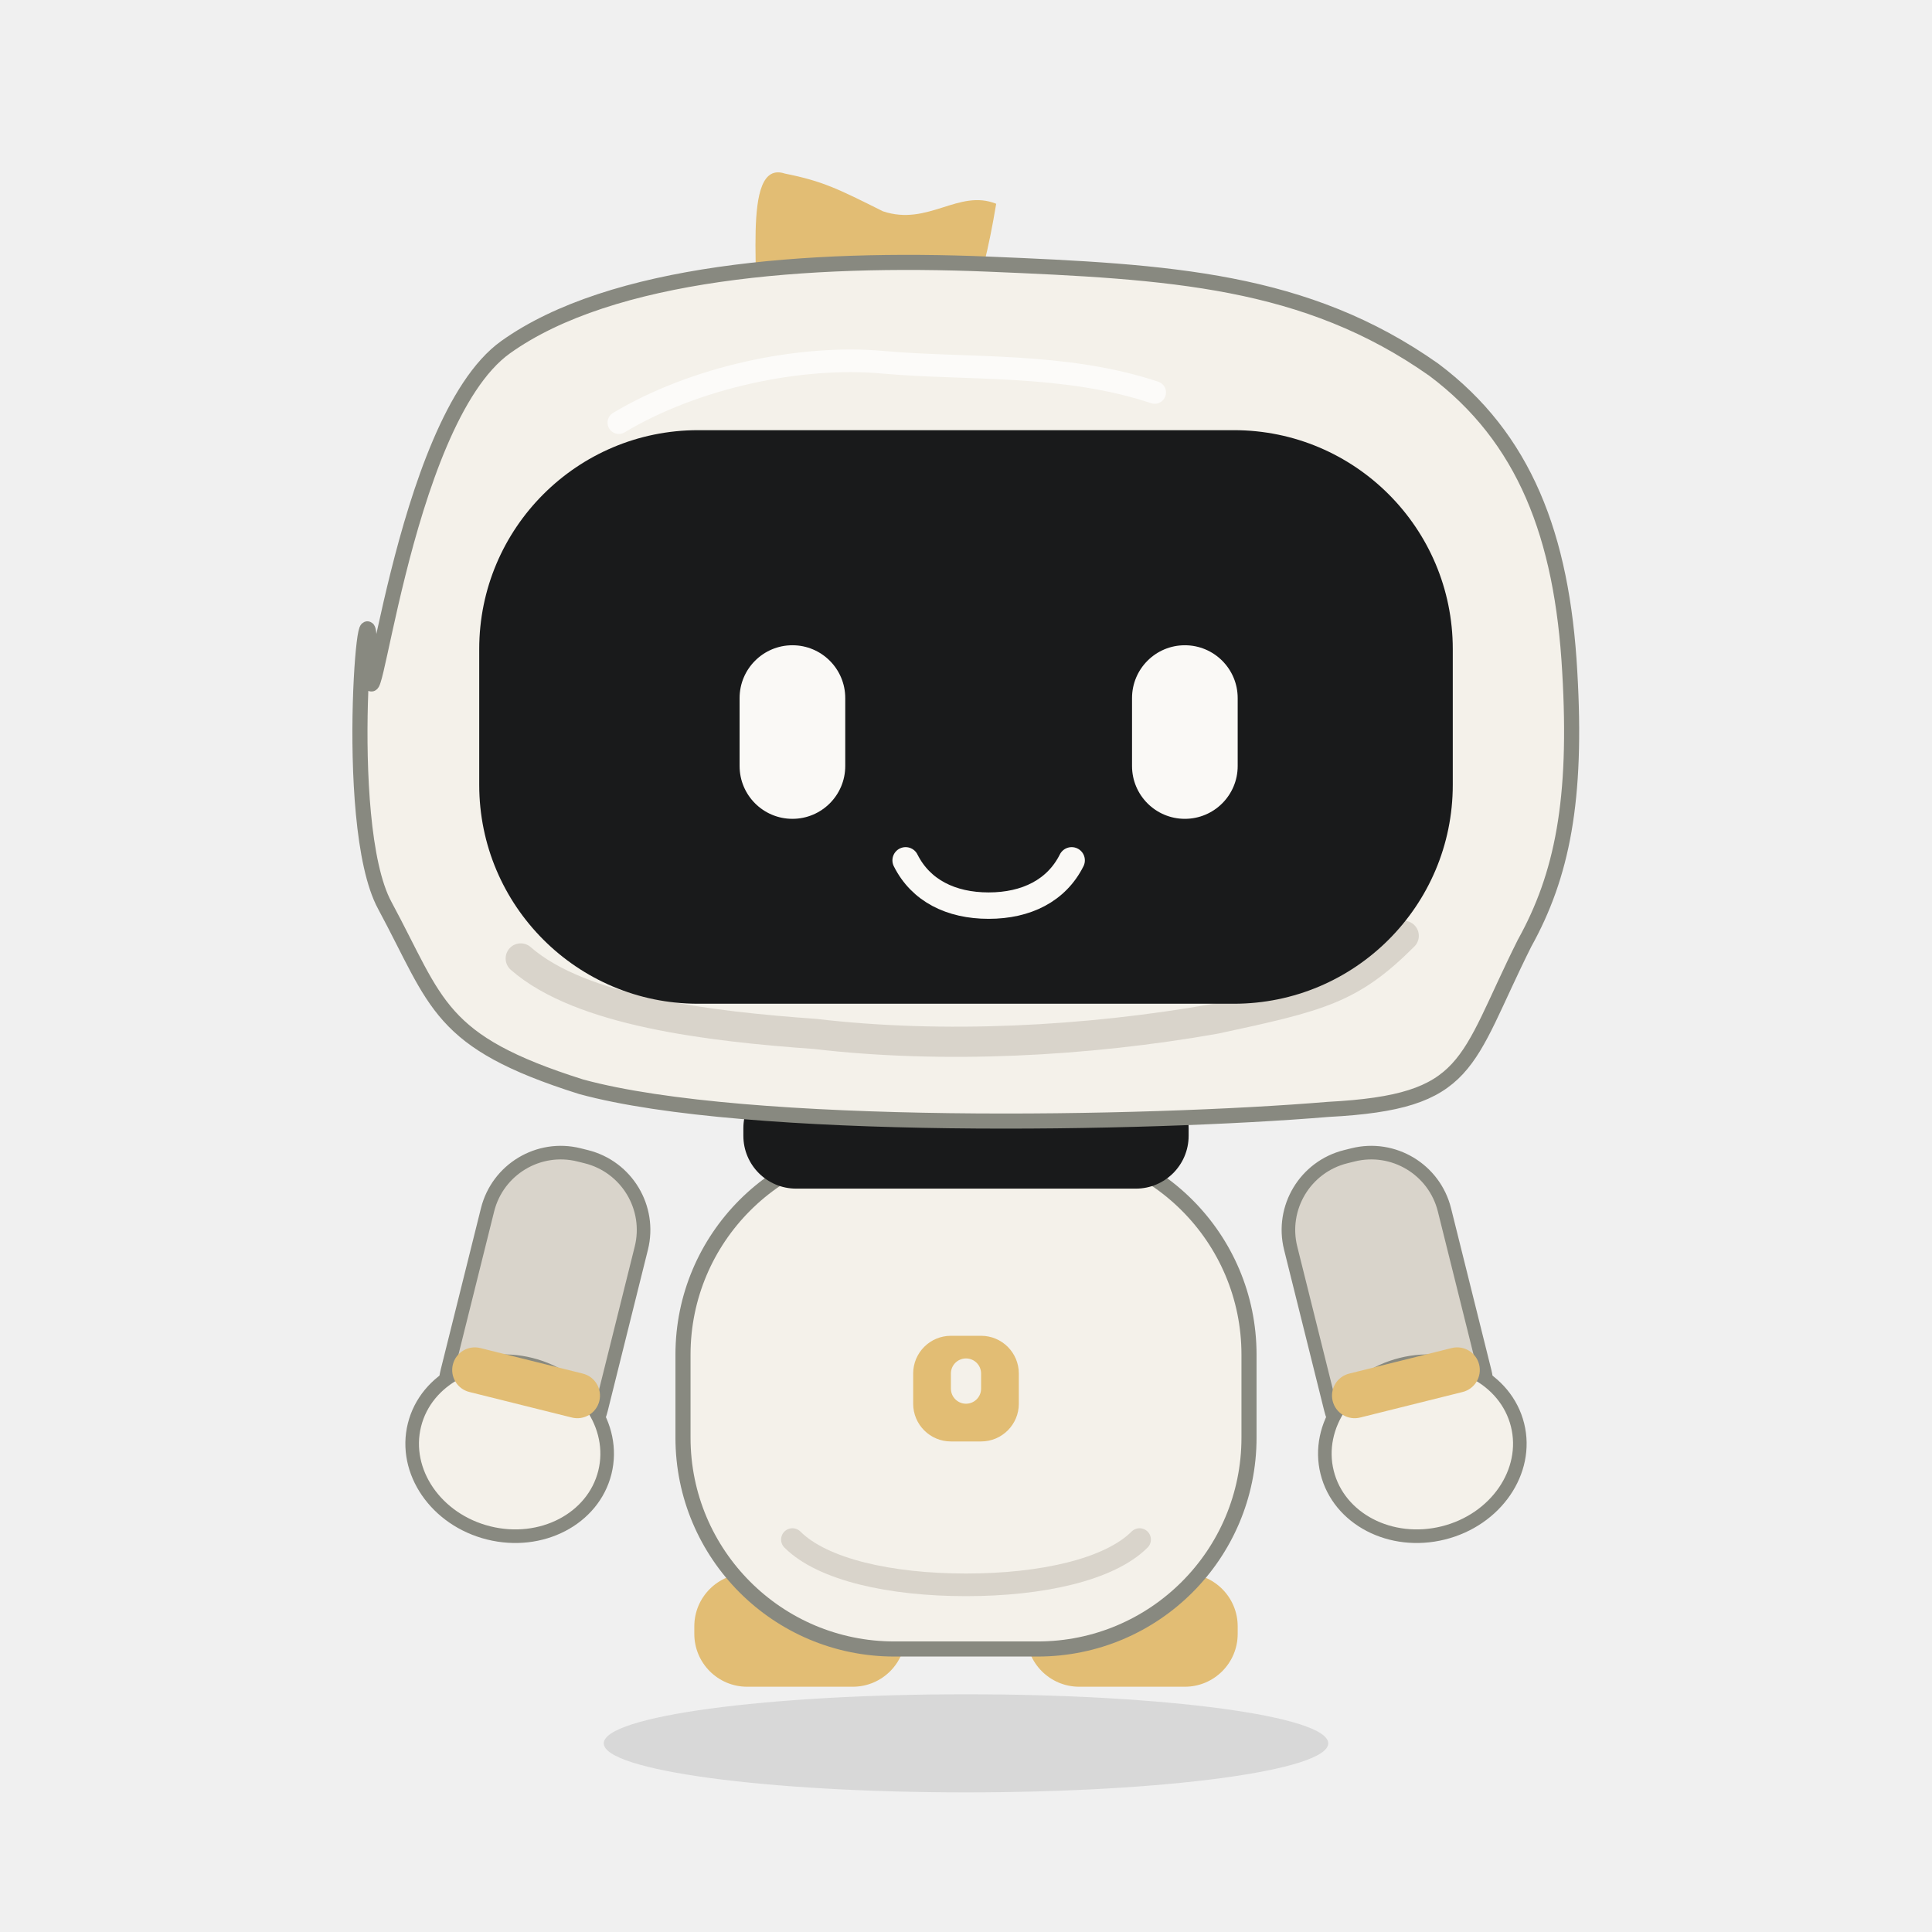
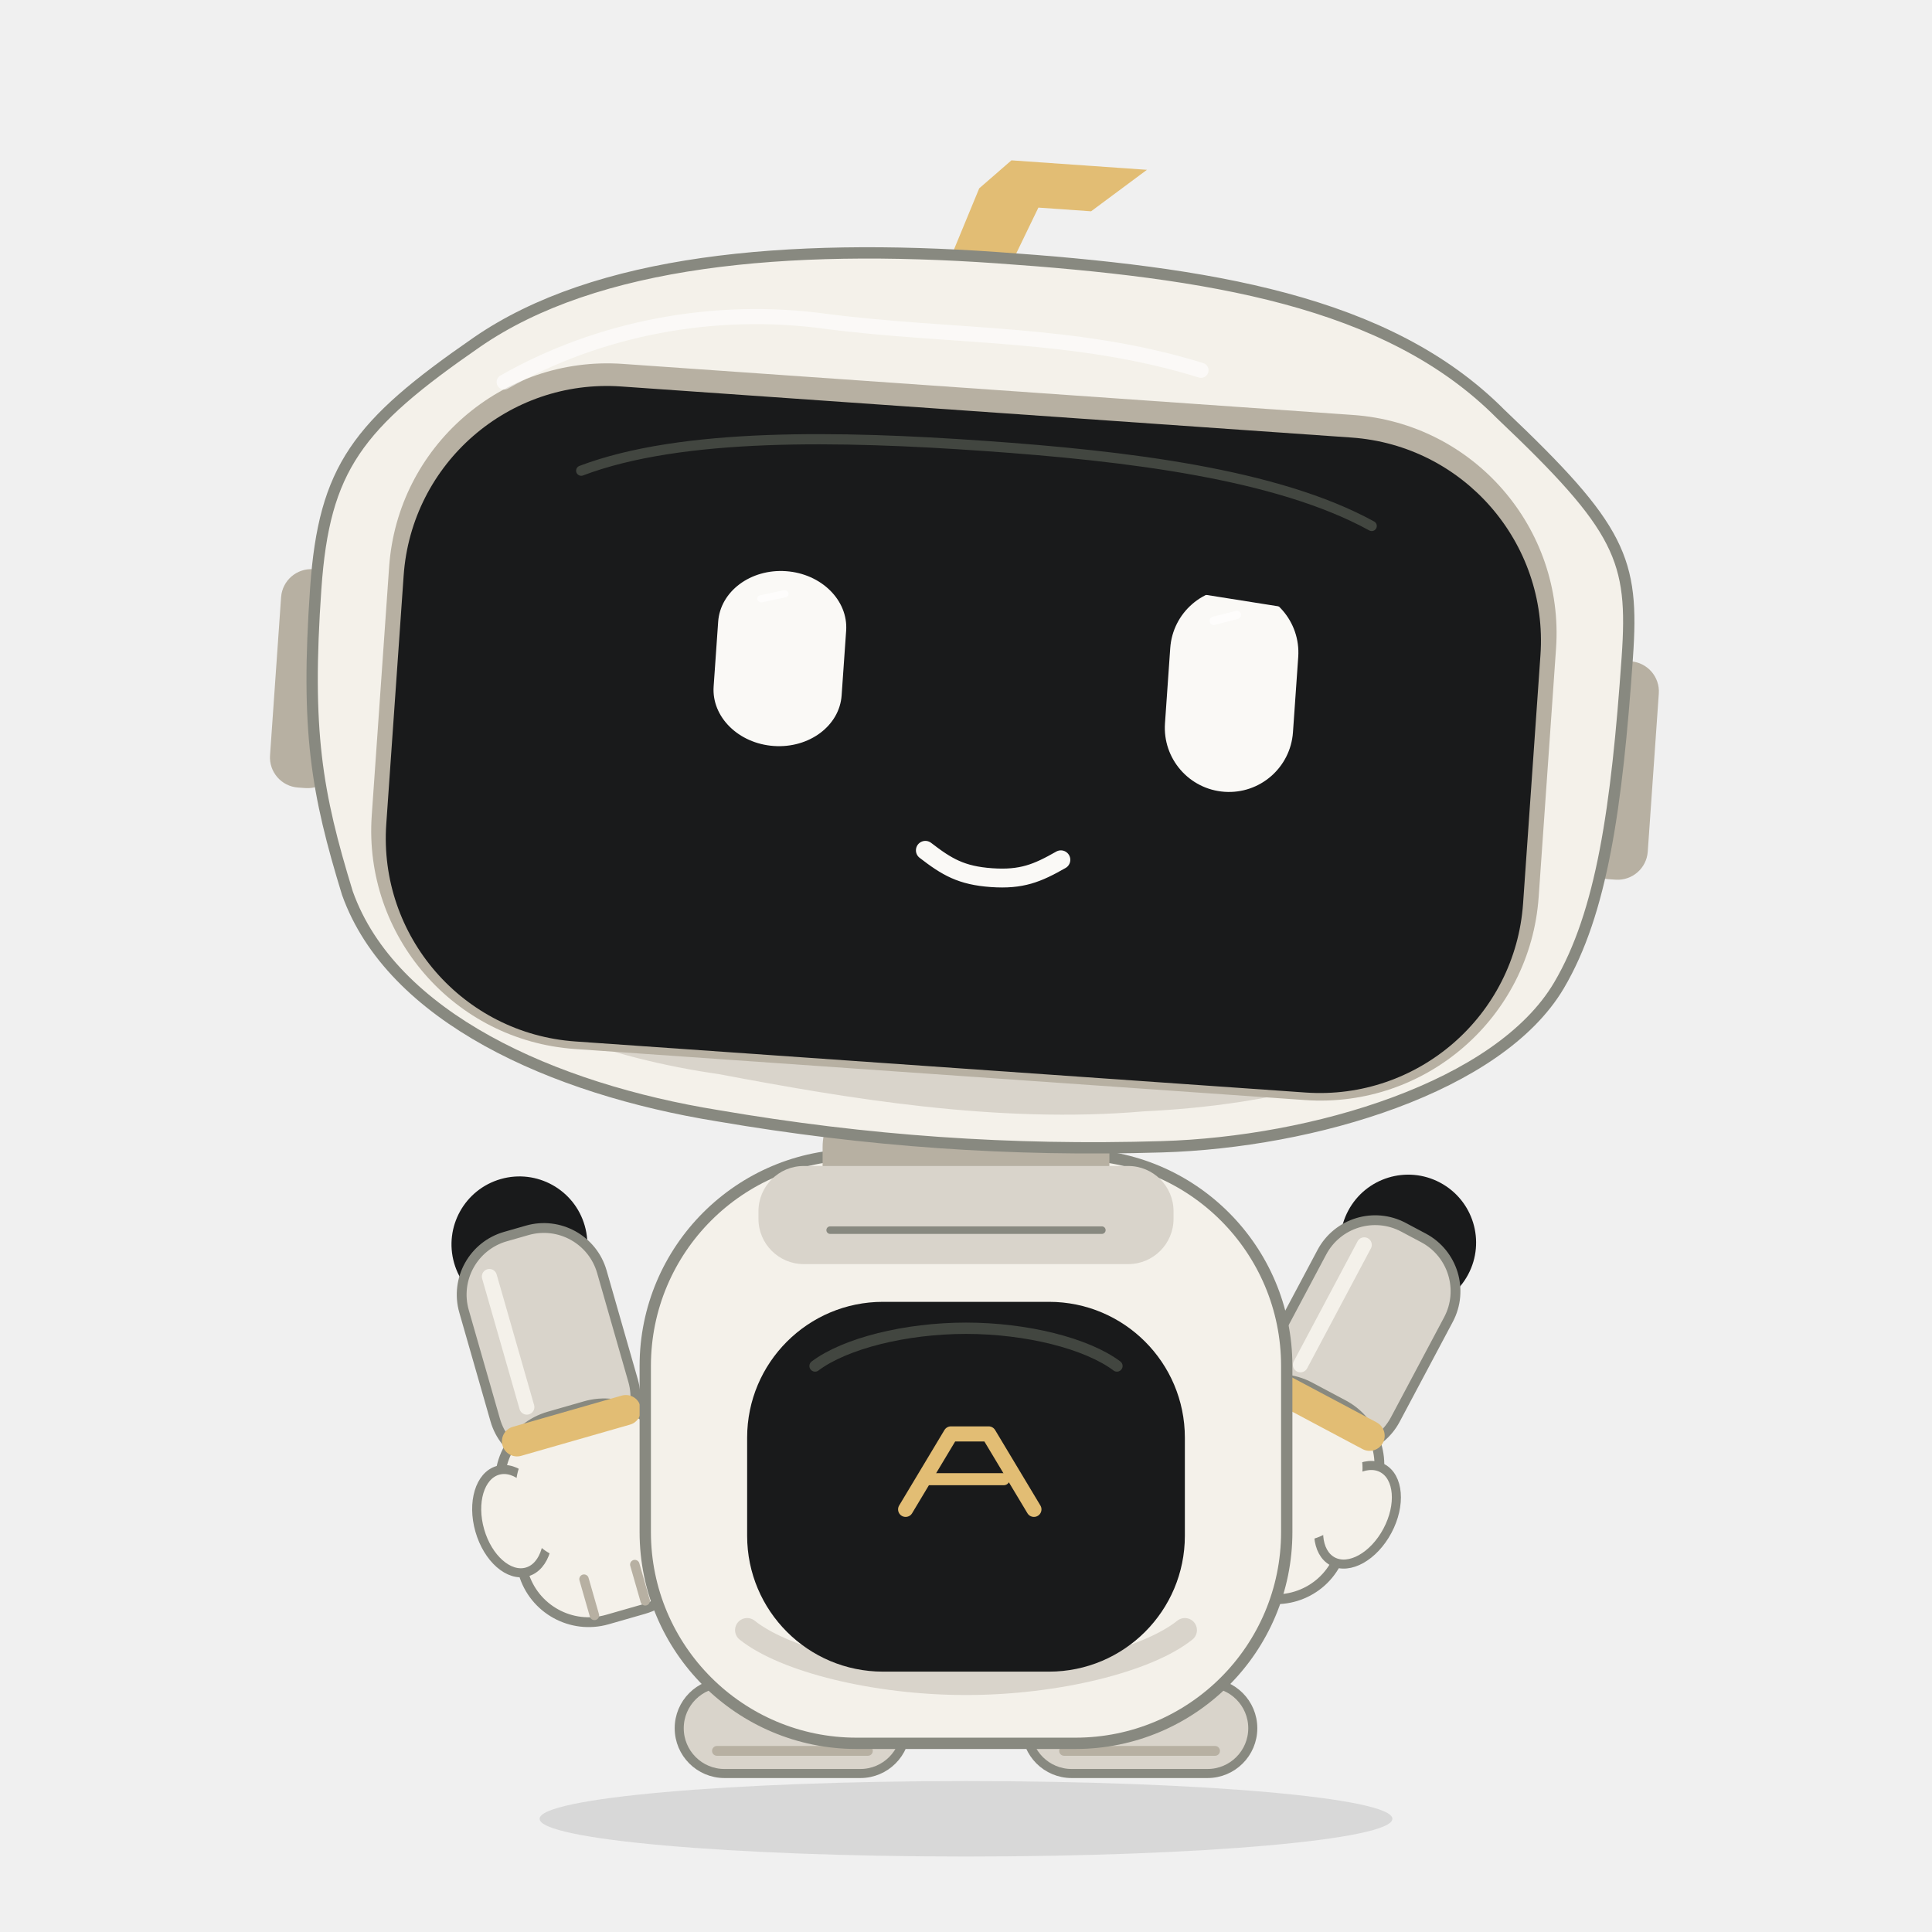
<svg xmlns="http://www.w3.org/2000/svg" viewBox="0 0 256 256" fill="none">
-   <g transform="translate(128 231) rotate(0) scale(1 1)">
-     <ellipse cx="0" cy="0" rx="48" ry="6.5" fill="#000000" stroke="none" stroke-width="0" stroke-linecap="round" stroke-linejoin="round" opacity="0.1" />
+   <g transform="translate(128 241) rotate(0) scale(1 1)">
+     <ellipse cx="0" cy="0" rx="56.5" ry="5" fill="#000000" stroke="none" stroke-width="0" stroke-linecap="round" stroke-linejoin="round" opacity="0.1" />
  </g>
-   <g transform="translate(128 132) rotate(0) scale(1 1)" />
-   <g transform="translate(128 132) rotate(0) scale(1 1)">
-     <g transform="translate(-22 84) rotate(0) scale(1 1)">
-       <path d="M -7 -7.5 C -7 -7.5 7 -7.5 7 -7.5 C 10.866 -7.5 14 -4.366 14 -0.5 C 14 -0.5 14 0.5 14 0.5 C 14 4.366 10.866 7.5 7 7.5 C 7 7.5 -7 7.5 -7 7.5 C -10.866 7.5 -14 4.366 -14 0.5 C -14 0.5 -14 -0.5 -14 -0.5 C -14 -4.366 -10.866 -7.5 -7 -7.5 Z" fill="#E2BD74" stroke="none" stroke-width="1" stroke-linecap="round" stroke-linejoin="round" opacity="1" />
+   <g transform="translate(128 139) rotate(0) scale(1 1)" />
+   <g transform="translate(128 139) rotate(0) scale(1 1)">
+     <g transform="translate(-23 90) rotate(0) scale(1 1)">
+       <path d="M -9 -6 C -9 -6 9 -6 9 -6 C 12.314 -6 15 -3.314 15 0 C 15 0 15 0 15 0 C 15 3.314 12.314 6 9 6 C 9 6 -9 6 -9 6 C -12.314 6 -15 3.314 -15 0 C -15 0 -15 0 -15 0 C -15 -3.314 -12.314 -6 -9 -6 Z" fill="#D9D4CB" stroke="#888980" stroke-width="1.2" stroke-linecap="round" stroke-linejoin="round" opacity="1" />
+       <path d="M -10 3 C -10 3 10 3 10 3" fill="none" stroke="#B7B0A2" stroke-width="1.3" stroke-linecap="round" stroke-linejoin="round" opacity="1" />
    </g>
  </g>
-   <g transform="translate(128 132) rotate(0) scale(1 1)">
-     <g transform="translate(22 84) rotate(0) scale(1 1)">
-       <path d="M -7 -7.5 C -7 -7.5 7 -7.5 7 -7.5 C 10.866 -7.5 14 -4.366 14 -0.5 C 14 -0.5 14 0.5 14 0.5 C 14 4.366 10.866 7.5 7 7.5 C 7 7.5 -7 7.5 -7 7.5 C -10.866 7.5 -14 4.366 -14 0.5 C -14 0.5 -14 -0.5 -14 -0.5 C -14 -4.366 -10.866 -7.5 -7 -7.5 Z" fill="#E2BD74" stroke="none" stroke-width="1" stroke-linecap="round" stroke-linejoin="round" opacity="1" />
+   <g transform="translate(128 139) rotate(0) scale(1 1)">
+     <g transform="translate(23 90) rotate(0) scale(1 1)">
+       <path d="M -9 -6 C -9 -6 9 -6 9 -6 C 12.314 -6 15 -3.314 15 0 C 15 0 15 0 15 0 C 15 3.314 12.314 6 9 6 C 9 6 -9 6 -9 6 C -12.314 6 -15 3.314 -15 0 C -15 0 -15 0 -15 0 C -15 -3.314 -12.314 -6 -9 -6 Z" fill="#D9D4CB" stroke="#888980" stroke-width="1.2" stroke-linecap="round" stroke-linejoin="round" opacity="1" />
+       <path d="M -10 3 C -10 3 10 3 10 3" fill="none" stroke="#B7B0A2" stroke-width="1.3" stroke-linecap="round" stroke-linejoin="round" opacity="1" />
    </g>
  </g>
-   <g transform="translate(128 132) rotate(0) scale(1 1)">
-     <g transform="translate(-52 26) rotate(14) scale(1 1)">
-       <path d="M -0.5 -5 C -0.5 -5 0.5 -5 0.5 -5 C 6.023 -5 10.5 -0.523 10.5 5 C 10.5 5 10.5 27 10.5 27 C 10.5 32.523 6.023 37 0.5 37 C 0.5 37 -0.5 37 -0.5 37 C -6.023 37 -10.5 32.523 -10.5 27 C -10.5 27 -10.5 5 -10.5 5 C -10.5 -0.523 -6.023 -5 -0.5 -5 Z" fill="#D9D4CB" stroke="#888980" stroke-width="1.8" stroke-linecap="round" stroke-linejoin="round" opacity="1" />
-       <ellipse cx="0" cy="35" rx="13" ry="11.5" fill="#F4F1EA" stroke="#888980" stroke-width="1.8" stroke-linecap="round" stroke-linejoin="round" opacity="1" />
-       <path d="M -7 23 C -7 23 7 23 7 23 C 8.657 23 10 24.343 10 26 C 10 26 10 26 10 26 C 10 27.657 8.657 29 7 29 C 7 29 -7 29 -7 29 C -8.657 29 -10 27.657 -10 26 C -10 26 -10 26 -10 26 C -10 24.343 -8.657 23 -7 23 Z" fill="#E2BD74" stroke="none" stroke-width="1" stroke-linecap="round" stroke-linejoin="round" opacity="1" />
+   <g transform="translate(128 139) rotate(0) scale(1 1)">
+     <g transform="translate(-60 23) rotate(-16) scale(1 1)">
+       <ellipse cx="0" cy="3" rx="9" ry="9" fill="#191A1B" stroke="none" stroke-width="1" stroke-linecap="round" stroke-linejoin="round" opacity="1" />
+       <path d="M -1.5 1.5 C -1.5 1.5 1.5 1.5 1.5 1.5 C 5.918 1.5 9.5 5.082 9.5 9.5 C 9.5 9.5 9.5 24.5 9.5 24.5 C 9.5 28.918 5.918 32.5 1.5 32.5 C 1.5 32.5 -1.5 32.5 -1.5 32.5 C -5.918 32.5 -9.5 28.918 -9.5 24.5 C -9.5 24.5 -9.5 9.5 -9.5 9.5 C -9.5 5.082 -5.918 1.5 -1.5 1.5 Z" fill="#D9D4CB" stroke="#888980" stroke-width="1.3" stroke-linecap="round" stroke-linejoin="round" opacity="1" />
+       <path d="M -5 6 C -5 6 -5 24 -5 24" fill="none" stroke="#F4F1EA" stroke-width="2" stroke-linecap="round" stroke-linejoin="round" opacity="1" />
+       <path d="M -2.5 26 C -2.5 26 2.5 26 2.5 26 C 7.471 26 11.5 30.029 11.5 35 C 11.5 35 11.5 45 11.5 45 C 11.5 49.971 7.471 54 2.5 54 C 2.5 54 -2.5 54 -2.5 54 C -7.471 54 -11.5 49.971 -11.5 45 C -11.5 45 -11.5 35 -11.5 35 C -11.5 30.029 -7.471 26 -2.5 26 Z" fill="#F4F1EA" stroke="#888980" stroke-width="1.3" stroke-linecap="round" stroke-linejoin="round" opacity="1" />
+       <ellipse cx="-11" cy="38" rx="4.5" ry="7" fill="#F4F1EA" stroke="#888980" stroke-width="1.2" stroke-linecap="round" stroke-linejoin="round" opacity="1" />
+       <path d="M -2.5 28.5 C -2.5 28.5 2.5 28.5 2.5 28.5 C 6.366 28.5 9.5 31.634 9.5 35.5 C 9.5 35.5 9.5 38.5 9.5 38.5 C 9.5 42.366 6.366 45.5 2.5 45.5 C 2.5 45.5 -2.5 45.5 -2.5 45.5 C -6.366 45.5 -9.5 42.366 -9.5 38.5 C -9.5 38.5 -9.5 35.5 -9.5 35.5 C -9.5 31.634 -6.366 28.5 -2.5 28.5 Z" fill="#F4F1EA" stroke="none" stroke-width="1" stroke-linecap="round" stroke-linejoin="round" opacity="1" />
+       <path d="M -4 48 C -4 48 -4 53 -4 53" fill="none" stroke="#B7B0A2" stroke-width="1.25" stroke-linecap="round" stroke-linejoin="round" opacity="1" />
+       <path d="M 3 48 C 3 48 3 53 3 53" fill="none" stroke="#B7B0A2" stroke-width="1.25" stroke-linecap="round" stroke-linejoin="round" opacity="1" />
+       <path d="M -7.5 26 C -7.5 26 7.5 26 7.5 26 C 8.605 26 9.5 26.895 9.5 28 C 9.5 28 9.5 28 9.5 28 C 9.5 29.105 8.605 30 7.5 30 C 7.5 30 -7.5 30 -7.5 30 C -8.605 30 -9.5 29.105 -9.5 28 C -9.5 28 -9.5 28 -9.5 28 C -9.5 26.895 -8.605 26 -7.5 26 Z" fill="#E2BD74" stroke="none" stroke-width="1" stroke-linecap="round" stroke-linejoin="round" opacity="1" />
    </g>
  </g>
-   <g transform="translate(128 132) rotate(0) scale(1 1)">
-     <g transform="translate(52 26) rotate(-14) scale(1 1)">
-       <path d="M -0.5 -5 C -0.5 -5 0.5 -5 0.5 -5 C 6.023 -5 10.5 -0.523 10.5 5 C 10.5 5 10.5 27 10.5 27 C 10.5 32.523 6.023 37 0.5 37 C 0.5 37 -0.5 37 -0.5 37 C -6.023 37 -10.5 32.523 -10.5 27 C -10.5 27 -10.5 5 -10.5 5 C -10.5 -0.523 -6.023 -5 -0.5 -5 Z" fill="#D9D4CB" stroke="#888980" stroke-width="1.8" stroke-linecap="round" stroke-linejoin="round" opacity="1" />
-       <ellipse cx="0" cy="35" rx="13" ry="11.5" fill="#F4F1EA" stroke="#888980" stroke-width="1.8" stroke-linecap="round" stroke-linejoin="round" opacity="1" />
-       <path d="M -7 23 C -7 23 7 23 7 23 C 8.657 23 10 24.343 10 26 C 10 26 10 26 10 26 C 10 27.657 8.657 29 7 29 C 7 29 -7 29 -7 29 C -8.657 29 -10 27.657 -10 26 C -10 26 -10 26 -10 26 C -10 24.343 -8.657 23 -7 23 Z" fill="#E2BD74" stroke="none" stroke-width="1" stroke-linecap="round" stroke-linejoin="round" opacity="1" />
+   <g transform="translate(128 139) rotate(0) scale(1 1)">
+     <g transform="translate(60 23) rotate(28) scale(1 1)">
+       <ellipse cx="0" cy="3" rx="9" ry="9" fill="#191A1B" stroke="none" stroke-width="1" stroke-linecap="round" stroke-linejoin="round" opacity="1" />
+       <path d="M -1.5 1.5 C -1.5 1.5 1.5 1.5 1.5 1.5 C 5.918 1.5 9.5 5.082 9.5 9.5 C 9.5 9.5 9.5 24.5 9.5 24.5 C 9.5 28.918 5.918 32.5 1.5 32.5 C 1.5 32.5 -1.5 32.5 -1.5 32.5 C -5.918 32.5 -9.5 28.918 -9.5 24.5 C -9.5 24.5 -9.5 9.5 -9.5 9.5 C -9.5 5.082 -5.918 1.5 -1.5 1.5 Z" fill="#D9D4CB" stroke="#888980" stroke-width="1.3" stroke-linecap="round" stroke-linejoin="round" opacity="1" />
+       <path d="M -5 6 C -5 6 -5 24 -5 24" fill="none" stroke="#F4F1EA" stroke-width="2" stroke-linecap="round" stroke-linejoin="round" opacity="1" />
+       <path d="M -2.5 26 C -2.5 26 2.5 26 2.5 26 C 7.471 26 11.5 30.029 11.5 35 C 11.5 35 11.5 45 11.5 45 C 11.5 49.971 7.471 54 2.5 54 C 2.5 54 -2.5 54 -2.5 54 C -7.471 54 -11.5 49.971 -11.5 45 C -11.5 45 -11.5 35 -11.5 35 C -11.5 30.029 -7.471 26 -2.5 26 Z" fill="#F4F1EA" stroke="#888980" stroke-width="1.3" stroke-linecap="round" stroke-linejoin="round" opacity="1" />
+       <ellipse cx="11" cy="38" rx="4.5" ry="7" fill="#F4F1EA" stroke="#888980" stroke-width="1.2" stroke-linecap="round" stroke-linejoin="round" opacity="1" />
+       <path d="M -2.5 28.5 C -2.5 28.5 2.5 28.5 2.5 28.5 C 6.366 28.5 9.5 31.634 9.5 35.5 C 9.5 35.5 9.5 38.5 9.5 38.5 C 9.5 42.366 6.366 45.5 2.5 45.5 C 2.5 45.5 -2.5 45.5 -2.5 45.5 C -6.366 45.5 -9.5 42.366 -9.5 38.5 C -9.5 38.5 -9.5 35.5 -9.5 35.5 C -9.5 31.634 -6.366 28.5 -2.5 28.5 Z" fill="#F4F1EA" stroke="none" stroke-width="1" stroke-linecap="round" stroke-linejoin="round" opacity="1" />
+       <path d="M -4 48 C -4 48 -4 53 -4 53" fill="none" stroke="#B7B0A2" stroke-width="1.25" stroke-linecap="round" stroke-linejoin="round" opacity="1" />
+       <path d="M 3 48 C 3 48 3 53 3 53" fill="none" stroke="#B7B0A2" stroke-width="1.25" stroke-linecap="round" stroke-linejoin="round" opacity="1" />
+       <path d="M -7.5 26 C -7.5 26 7.5 26 7.5 26 C 8.605 26 9.5 26.895 9.5 28 C 9.5 28 9.5 28 9.5 28 C 9.5 29.105 8.605 30 7.5 30 C 7.5 30 -7.5 30 -7.5 30 C -8.605 30 -9.5 29.105 -9.5 28 C -9.5 28 -9.5 28 -9.5 28 C -9.5 26.895 -8.605 26 -7.5 26 Z" fill="#E2BD74" stroke="none" stroke-width="1" stroke-linecap="round" stroke-linejoin="round" opacity="1" />
    </g>
  </g>
-   <g transform="translate(128 132) rotate(0) scale(1 1)">
+   <g transform="translate(128 139) rotate(0) scale(1 1)">
    <g transform="translate(0 53) rotate(0) scale(1 1)">
-       <path d="M -9.5 -33.5 C -9.5 -33.5 9.5 -33.5 9.5 -33.5 C 24.964 -33.5 37.5 -20.964 37.5 -5.5 C 37.5 -5.5 37.5 5.5 37.5 5.5 C 37.5 20.964 24.964 33.5 9.5 33.5 C 9.5 33.5 -9.5 33.5 -9.5 33.5 C -24.964 33.5 -37.5 20.964 -37.5 5.5 C -37.5 5.5 -37.5 -5.5 -37.5 -5.5 C -37.5 -20.964 -24.964 -33.5 -9.5 -33.5 Z" fill="#F4F1EA" stroke="#888980" stroke-width="2" stroke-linecap="round" stroke-linejoin="round" opacity="1" />
-       <path d="M -23 19 C -19 23 -10 25 0 25 C 10 25 19 23 23 19" fill="none" stroke="#D9D4CB" stroke-width="3" stroke-linecap="round" stroke-linejoin="round" opacity="1" />
+       <path d="M -14.5 -39 C -14.5 -39 14.5 -39 14.5 -39 C 29.964 -39 42.5 -26.464 42.5 -11 C 42.5 -11 42.5 11 42.5 11 C 42.5 26.464 29.964 39 14.5 39 C 14.5 39 -14.5 39 -14.5 39 C -29.964 39 -42.5 26.464 -42.5 11 C -42.5 11 -42.5 -11 -42.5 -11 C -42.5 -26.464 -29.964 -39 -14.5 -39 Z" fill="#F4F1EA" stroke="#888980" stroke-width="1.5" stroke-linecap="round" stroke-linejoin="round" opacity="1" />
+       <path d="M -29 24 C -24 28 -12 31 0 31 C 12 31 24 28 29 24" fill="none" stroke="#D9D4CB" stroke-width="3.2" stroke-linecap="round" stroke-linejoin="round" opacity="1" />
+       <path d="M -11 -19.5 C -11 -19.5 11 -19.5 11 -19.5 C 20.941 -19.5 29 -11.441 29 -1.5 C 29 -1.5 29 11.5 29 11.5 C 29 21.441 20.941 29.5 11 29.5 C 11 29.5 -11 29.5 -11 29.5 C -20.941 29.5 -29 21.441 -29 11.5 C -29 11.5 -29 -1.5 -29 -1.5 C -29 -11.441 -20.941 -19.5 -11 -19.5 Z" fill="#191A1B" stroke="none" stroke-width="1" stroke-linecap="round" stroke-linejoin="round" opacity="1" />
+       <path d="M -20 -11 C -16 -14 -8 -16 0 -16 C 8 -16 16 -14 20 -11" fill="none" stroke="#424640" stroke-width="1.5" stroke-linecap="round" stroke-linejoin="round" opacity="1" />
    </g>
  </g>
-   <g transform="translate(128 132) rotate(0) scale(1 1)">
-     <g transform="translate(0 18) rotate(0) scale(1 1)">
-       <path d="M -22.5 -7.5 C -22.5 -7.5 22.5 -7.5 22.5 -7.5 C 26.366 -7.5 29.5 -4.366 29.5 -0.5 C 29.5 -0.5 29.5 0.5 29.5 0.5 C 29.5 4.366 26.366 7.5 22.5 7.5 C 22.5 7.5 -22.5 7.5 -22.5 7.5 C -26.366 7.5 -29.5 4.366 -29.5 0.5 C -29.5 0.5 -29.5 -0.5 -29.5 -0.5 C -29.5 -4.366 -26.366 -7.5 -22.5 -7.5 Z" fill="#191A1B" stroke="none" stroke-width="1" stroke-linecap="round" stroke-linejoin="round" opacity="1" />
+   <g transform="translate(128 139) rotate(0) scale(1 1)">
+     <g transform="translate(0 17) rotate(0) scale(1 1)">
+       <path d="M -11 -12 C -11 -12 11 -12 11 -12 C 15.418 -12 19 -8.418 19 -4 C 19 -4 19 2 19 2 C 19 6.418 15.418 10 11 10 C 11 10 -11 10 -11 10 C -15.418 10 -19 6.418 -19 2 C -19 2 -19 -4 -19 -4 C -19 -8.418 -15.418 -12 -11 -12 Z" fill="#B7B0A2" stroke="none" stroke-width="1" stroke-linecap="round" stroke-linejoin="round" opacity="1" />
+       <path d="M -21.5 -1.5 C -21.5 -1.5 21.5 -1.5 21.5 -1.5 C 24.814 -1.5 27.5 1.186 27.5 4.5 C 27.5 4.5 27.5 5.5 27.5 5.5 C 27.5 8.814 24.814 11.5 21.5 11.5 C 21.5 11.5 -21.5 11.5 -21.5 11.5 C -24.814 11.5 -27.5 8.814 -27.5 5.5 C -27.5 5.5 -27.5 4.5 -27.5 4.5 C -27.5 1.186 -24.814 -1.5 -21.5 -1.5 Z" fill="#D9D4CB" stroke="none" stroke-width="1" stroke-linecap="round" stroke-linejoin="round" opacity="1" />
+       <path d="M -18 7 C -18 7 18 7 18 7" fill="none" stroke="#888980" stroke-width="1" stroke-linecap="round" stroke-linejoin="round" opacity="1" />
    </g>
  </g>
-   <g transform="translate(128 132) rotate(0) scale(1 1)">
-     <g transform="translate(0 -39) rotate(0) scale(1 1)">
-       <path d="M -28 -48 C -27 -55 -30 -72 -24 -70 C -19 -69 -17 -68 -11 -65 C -5 -63 -1 -68 4 -66 C 3 -60 2 -56 0 -50 C -7 -50 -29 -43 -28 -48 Z" fill="#E2BD74" stroke="none" stroke-width="1" stroke-linecap="round" stroke-linejoin="round" opacity="1" />
-       <path d="M -79 -5 C -79 9 -75 -37 -61 -47 C -47 -57 -21 -59 3 -58 C 27 -57 45 -56 62 -44 C 74 -35 79 -22 80 -4 C 81 13 79 23 74 32 C 66 48 67 53 48 54 C 24 56 -29 57 -51 51 C -70 45 -70 40 -77 27 C -83 16 -79 -23 -79 -5 Z" fill="#F4F1EA" stroke="#888980" stroke-width="2" stroke-linecap="round" stroke-linejoin="round" opacity="1" />
-       <path d="M -59 34 C -51 41 -34 43 -20 44 C -3 46 16 45 33 42 C 47 39 51 38 58 31" fill="none" stroke="#D9D4CB" stroke-width="4" stroke-linecap="round" stroke-linejoin="round" opacity="1" />
-       <path d="M -35.5 -36 C -35.5 -36 35.5 -36 35.5 -36 C 51.516 -36 64.5 -23.016 64.5 -7 C 64.5 -7 64.5 11 64.5 11 C 64.5 27.016 51.516 40 35.5 40 C 35.5 40 -35.5 40 -35.5 40 C -51.516 40 -64.5 27.016 -64.5 11 C -64.5 11 -64.5 -7 -64.5 -7 C -64.5 -23.016 -51.516 -36 -35.5 -36 Z" fill="#191A1B" stroke="none" stroke-width="1" stroke-linecap="round" stroke-linejoin="round" opacity="1" />
-       <path d="M -46 -37 C -36 -43 -22 -46 -11 -45 C 0 -44 13 -45 25 -41" fill="none" stroke="#FFFFFF" stroke-width="3" stroke-linecap="round" stroke-linejoin="round" opacity="0.7" />
+   <g transform="translate(128 139) rotate(0) scale(1 1)">
+     <g transform="translate(0 -46) rotate(4) scale(1 1)">
+       <path d="M -7 -56 C -7 -56 -3 -68 -3 -68 C -3 -68 1 -72 1 -72 C 1 -72 19 -72 19 -72 C 19 -72 12 -66 12 -66 C 12 -66 5 -66 5 -66 C 5 -66 1 -56 1 -56 C 1 -56 -7 -56 -7 -56 Z" fill="#E2BD74" stroke="none" stroke-width="1" stroke-linecap="round" stroke-linejoin="round" opacity="1" />
+       <path d="M -87.5 -11.5 C -87.5 -11.5 -86.5 -11.5 -86.5 -11.5 C -84.291 -11.5 -82.5 -9.709 -82.5 -7.5 C -82.5 -7.5 -82.5 13.5 -82.5 13.5 C -82.5 15.709 -84.291 17.5 -86.5 17.5 C -86.5 17.5 -87.5 17.5 -87.5 17.5 C -89.709 17.5 -91.5 15.709 -91.5 13.5 C -91.5 13.5 -91.5 -7.5 -91.5 -7.5 C -91.5 -9.709 -89.709 -11.5 -87.5 -11.5 Z" fill="#B7B0A2" stroke="none" stroke-width="1" stroke-linecap="round" stroke-linejoin="round" opacity="1" />
+       <path d="M 86.5 -11.5 C 86.5 -11.5 87.5 -11.5 87.5 -11.5 C 89.709 -11.5 91.5 -9.709 91.5 -7.5 C 91.5 -7.5 91.5 13.5 91.5 13.5 C 91.5 15.709 89.709 17.5 87.5 17.5 C 87.5 17.5 86.5 17.5 86.5 17.5 C 84.291 17.5 82.5 15.709 82.5 13.5 C 82.5 13.5 82.5 -7.5 82.5 -7.5 C 82.5 -9.709 84.291 -11.5 86.5 -11.5 Z" fill="#B7B0A2" stroke="none" stroke-width="1" stroke-linecap="round" stroke-linejoin="round" opacity="1" />
+       <path d="M 0 -59 C 28 -59 52 -57 68 -43 C 85 -29 87 -25 87 -12 C 87 8 86 22 81 32 C 74 46 50 55 30 57 C 10 59 -9 59 -29 57 C -51 55 -73 47 -80 31 C -85 18 -87 10 -87 -9 C -87 -25 -83 -31 -68 -43 C -53 -55 -28 -59 0 -59 Z" fill="#F4F1EA" stroke="#888980" stroke-width="1.5" stroke-linecap="round" stroke-linejoin="round" opacity="1" />
+       <path d="M -68 35 C -59 44 -43 48 -29 49 C -12 51 8 53 27 50 C 44 48 59 43 69 34" fill="none" stroke="#D9D4CB" stroke-width="5" stroke-linecap="round" stroke-linejoin="round" opacity="1" />
+       <path d="M -48.5 -41.5 C -48.5 -41.5 48.5 -41.5 48.5 -41.5 C 64.516 -41.5 77.5 -28.516 77.5 -12.5 C 77.5 -12.5 77.5 20.5 77.5 20.5 C 77.5 36.516 64.516 49.5 48.5 49.5 C 48.5 49.5 -48.5 49.5 -48.5 49.5 C -64.516 49.5 -77.5 36.516 -77.5 20.5 C -77.5 20.5 -77.5 -12.5 -77.5 -12.5 C -77.5 -28.516 -64.516 -41.5 -48.5 -41.5 Z" fill="#B7B0A2" stroke="none" stroke-width="1" stroke-linecap="round" stroke-linejoin="round" opacity="1" />
+       <path d="M -48.5 -38.5 C -48.5 -38.5 48.5 -38.5 48.5 -38.5 C 63.412 -38.5 75.5 -26.412 75.5 -11.5 C 75.5 -11.5 75.5 21.5 75.5 21.5 C 75.5 36.412 63.412 48.5 48.5 48.5 C 48.5 48.5 -48.5 48.5 -48.5 48.5 C -63.412 48.5 -75.5 36.412 -75.5 21.5 C -75.5 21.5 -75.5 -11.5 -75.5 -11.5 C -75.5 -26.412 -63.412 -38.5 -48.5 -38.5 Z" fill="#191A1B" stroke="none" stroke-width="1" stroke-linecap="round" stroke-linejoin="round" opacity="1" />
+       <path d="M -53 -27 C -40 -33 -19 -34 0 -34 C 19 -34 39 -33 52 -27" fill="none" stroke="#424640" stroke-width="1.35" stroke-linecap="round" stroke-linejoin="round" opacity="1" />
+       <path d="M -64 -38 C -52 -46 -37 -50 -22 -49 C -5 -48 11 -50 28 -46" fill="none" stroke="#FFFFFF" stroke-width="2" stroke-linecap="round" stroke-linejoin="round" opacity="0.6" />
    </g>
  </g>
-   <g transform="translate(128 132) rotate(0) scale(1 1)">
-     <g transform="translate(0 -39) rotate(0) scale(1 1)">
-       <g transform="translate(-23 4) rotate(0) scale(1 1)">
-         <path d="M 0 -11.5 C 0 -11.5 0 -11.5 0 -11.5 C 3.866 -11.5 7 -8.366 7 -4.5 C 7 -4.5 7 4.5 7 4.5 C 7 8.366 3.866 11.5 0 11.5 C 0 11.5 0 11.5 0 11.5 C -3.866 11.5 -7 8.366 -7 4.5 C -7 4.5 -7 -4.5 -7 -4.5 C -7 -8.366 -3.866 -11.5 0 -11.5 Z" fill="#FAF9F6" stroke="none" stroke-width="1" stroke-linecap="round" stroke-linejoin="round" opacity="1" />
+   <g transform="translate(128 139) rotate(0) scale(1 1)">
+     <g transform="translate(0 -46) rotate(4) scale(1 1)">
+       <g transform="translate(-25 -4) rotate(0) scale(1 0.86)">
+         <path d="M 0 -13.5 C 0 -13.5 0 -13.5 0 -13.5 C 4.694 -13.5 8.5 -9.694 8.5 -5 C 8.5 -5 8.5 5 8.5 5 C 8.5 9.694 4.694 13.5 0 13.5 C 0 13.5 0 13.5 0 13.5 C -4.694 13.5 -8.5 9.694 -8.5 5 C -8.5 5 -8.5 -5 -8.5 -5 C -8.5 -9.694 -4.694 -13.5 0 -13.5 Z" fill="#FAF9F6" stroke="none" stroke-width="1" stroke-linecap="round" stroke-linejoin="round" opacity="1" />
+         <path d="M -3 -9 C -3 -9 0 -10 0 -10" fill="none" stroke="#FFFFFF" stroke-width="1.1" stroke-linecap="round" stroke-linejoin="round" opacity="0.72" />
      </g>
    </g>
  </g>
-   <g transform="translate(128 132) rotate(0) scale(1 1)">
-     <g transform="translate(0 -39) rotate(0) scale(1 1)">
-       <g transform="translate(29 4) rotate(0) scale(1 1)">
-         <path d="M 0 -11.5 C 0 -11.5 0 -11.5 0 -11.5 C 3.866 -11.5 7 -8.366 7 -4.5 C 7 -4.5 7 4.5 7 4.5 C 7 8.366 3.866 11.5 0 11.5 C 0 11.5 0 11.5 0 11.5 C -3.866 11.5 -7 8.366 -7 4.5 C -7 4.5 -7 -4.5 -7 -4.5 C -7 -8.366 -3.866 -11.5 0 -11.5 Z" fill="#FAF9F6" stroke="none" stroke-width="1" stroke-linecap="round" stroke-linejoin="round" opacity="1" />
+   <g transform="translate(128 139) rotate(0) scale(1 1)">
+     <g transform="translate(0 -46) rotate(4) scale(1 1)">
+       <g transform="translate(35 -4) rotate(0) scale(1 1)">
+         <path d="M 0 -13.5 C 0 -13.5 0 -13.5 0 -13.5 C 4.694 -13.5 8.5 -9.694 8.5 -5 C 8.5 -5 8.5 5 8.5 5 C 8.5 9.694 4.694 13.5 0 13.5 C 0 13.5 0 13.5 0 13.5 C -4.694 13.5 -8.5 9.694 -8.5 5 C -8.5 5 -8.5 -5 -8.5 -5 C -8.5 -9.694 -4.694 -13.5 0 -13.5 Z" fill="#FAF9F6" stroke="none" stroke-width="1" stroke-linecap="round" stroke-linejoin="round" opacity="1" />
+         <path d="M -3 -9 C -3 -9 0 -10 0 -10" fill="none" stroke="#FFFFFF" stroke-width="1.1" stroke-linecap="round" stroke-linejoin="round" opacity="0.72" />
      </g>
    </g>
  </g>
-   <g transform="translate(128 132) rotate(0) scale(1 1)">
-     <g transform="translate(0 -39) rotate(0) scale(1 1)">
-       <g transform="translate(3 6) rotate(0) scale(1 1)">
-         <path d="M -11 15 C -9 19 -5 21 0 21 C 5 21 9 19 11 15" fill="none" stroke="#FAF9F6" stroke-width="3.5" stroke-linecap="round" stroke-linejoin="round" opacity="1" />
+   <g transform="translate(128 139) rotate(0) scale(1 1)">
+     <g transform="translate(0 -46) rotate(4) scale(1 1)">
+       <g transform="translate(-25 -19) rotate(-8) scale(1 1)">
+         <path d="M -8 -3 C -8 -3 8 -3 8 -3 C 9.657 -3 11 -1.657 11 0 C 11 0 11 0 11 0 C 11 1.657 9.657 3 8 3 C 8 3 -8 3 -8 3 C -9.657 3 -11 1.657 -11 0 C -11 0 -11 0 -11 0 C -11 -1.657 -9.657 -3 -8 -3 Z" fill="#191A1B" stroke="none" stroke-width="1" stroke-linecap="round" stroke-linejoin="round" opacity="1" />
      </g>
    </g>
  </g>
-   <g transform="translate(128 132) rotate(0) scale(1 1)">
-     <g transform="translate(0 52) rotate(0) scale(1 1)">
-       <path d="M -2 -7 C -2 -7 2 -7 2 -7 C 4.761 -7 7 -4.761 7 -2 C 7 -2 7 2 7 2 C 7 4.761 4.761 7 2 7 C 2 7 -2 7 -2 7 C -4.761 7 -7 4.761 -7 2 C -7 2 -7 -2 -7 -2 C -7 -4.761 -4.761 -7 -2 -7 Z" fill="#E2BD74" stroke="none" stroke-width="1" stroke-linecap="round" stroke-linejoin="round" opacity="1" />
-       <path d="M 0 -4 C 0 -4 0 -4 0 -4 C 1.105 -4 2 -3.105 2 -2 C 2 -2 2 0 2 0 C 2 1.105 1.105 2 0 2 C 0 2 0 2 0 2 C -1.105 2 -2 1.105 -2 0 C -2 0 -2 -2 -2 -2 C -2 -3.105 -1.105 -4 0 -4 Z" fill="#F4F1EA" stroke="none" stroke-width="1" stroke-linecap="round" stroke-linejoin="round" opacity="1" />
+   <g transform="translate(128 139) rotate(0) scale(1 1)">
+     <g transform="translate(0 -46) rotate(4) scale(1 1)">
+       <g transform="translate(35 -19) rotate(5) scale(1 1)">
+         <path d="M -8 -3 C -8 -3 8 -3 8 -3 C 9.657 -3 11 -1.657 11 0 C 11 0 11 0 11 0 C 11 1.657 9.657 3 8 3 C 8 3 -8 3 -8 3 C -9.657 3 -11 1.657 -11 0 C -11 0 -11 0 -11 0 C -11 -1.657 -9.657 -3 -8 -3 Z" fill="#191A1B" stroke="none" stroke-width="1" stroke-linecap="round" stroke-linejoin="round" opacity="1" />
+       </g>
+     </g>
+   </g>
+   <g transform="translate(128 139) rotate(0) scale(1 1)">
+     <g transform="translate(0 -46) rotate(4) scale(1 1)">
+       <g transform="translate(5 21) rotate(0) scale(1 1)">
+         <path d="M -9 -1 C -6 1 -4 2 0 2 C 4 2 6 1 9 -1" fill="none" stroke="#FAF9F6" stroke-width="2.5" stroke-linecap="round" stroke-linejoin="round" opacity="1" />
+       </g>
+     </g>
+   </g>
+   <g transform="translate(128 139) rotate(0) scale(1 1)">
+     <g transform="translate(0 57) rotate(0) scale(1 1)">
+       <path d="M -8 4 C -8 4 -2 -6 -2 -6 C -2 -6 3 -6 3 -6 C 3 -6 9 4 9 4" fill="none" stroke="#E2BD74" stroke-width="2" stroke-linecap="round" stroke-linejoin="round" opacity="1" />
+       <path d="M -5 0 C -5 0 5 0 5 0" fill="none" stroke="#E2BD74" stroke-width="1.6" stroke-linecap="round" stroke-linejoin="round" opacity="1" />
    </g>
  </g>
</svg>
